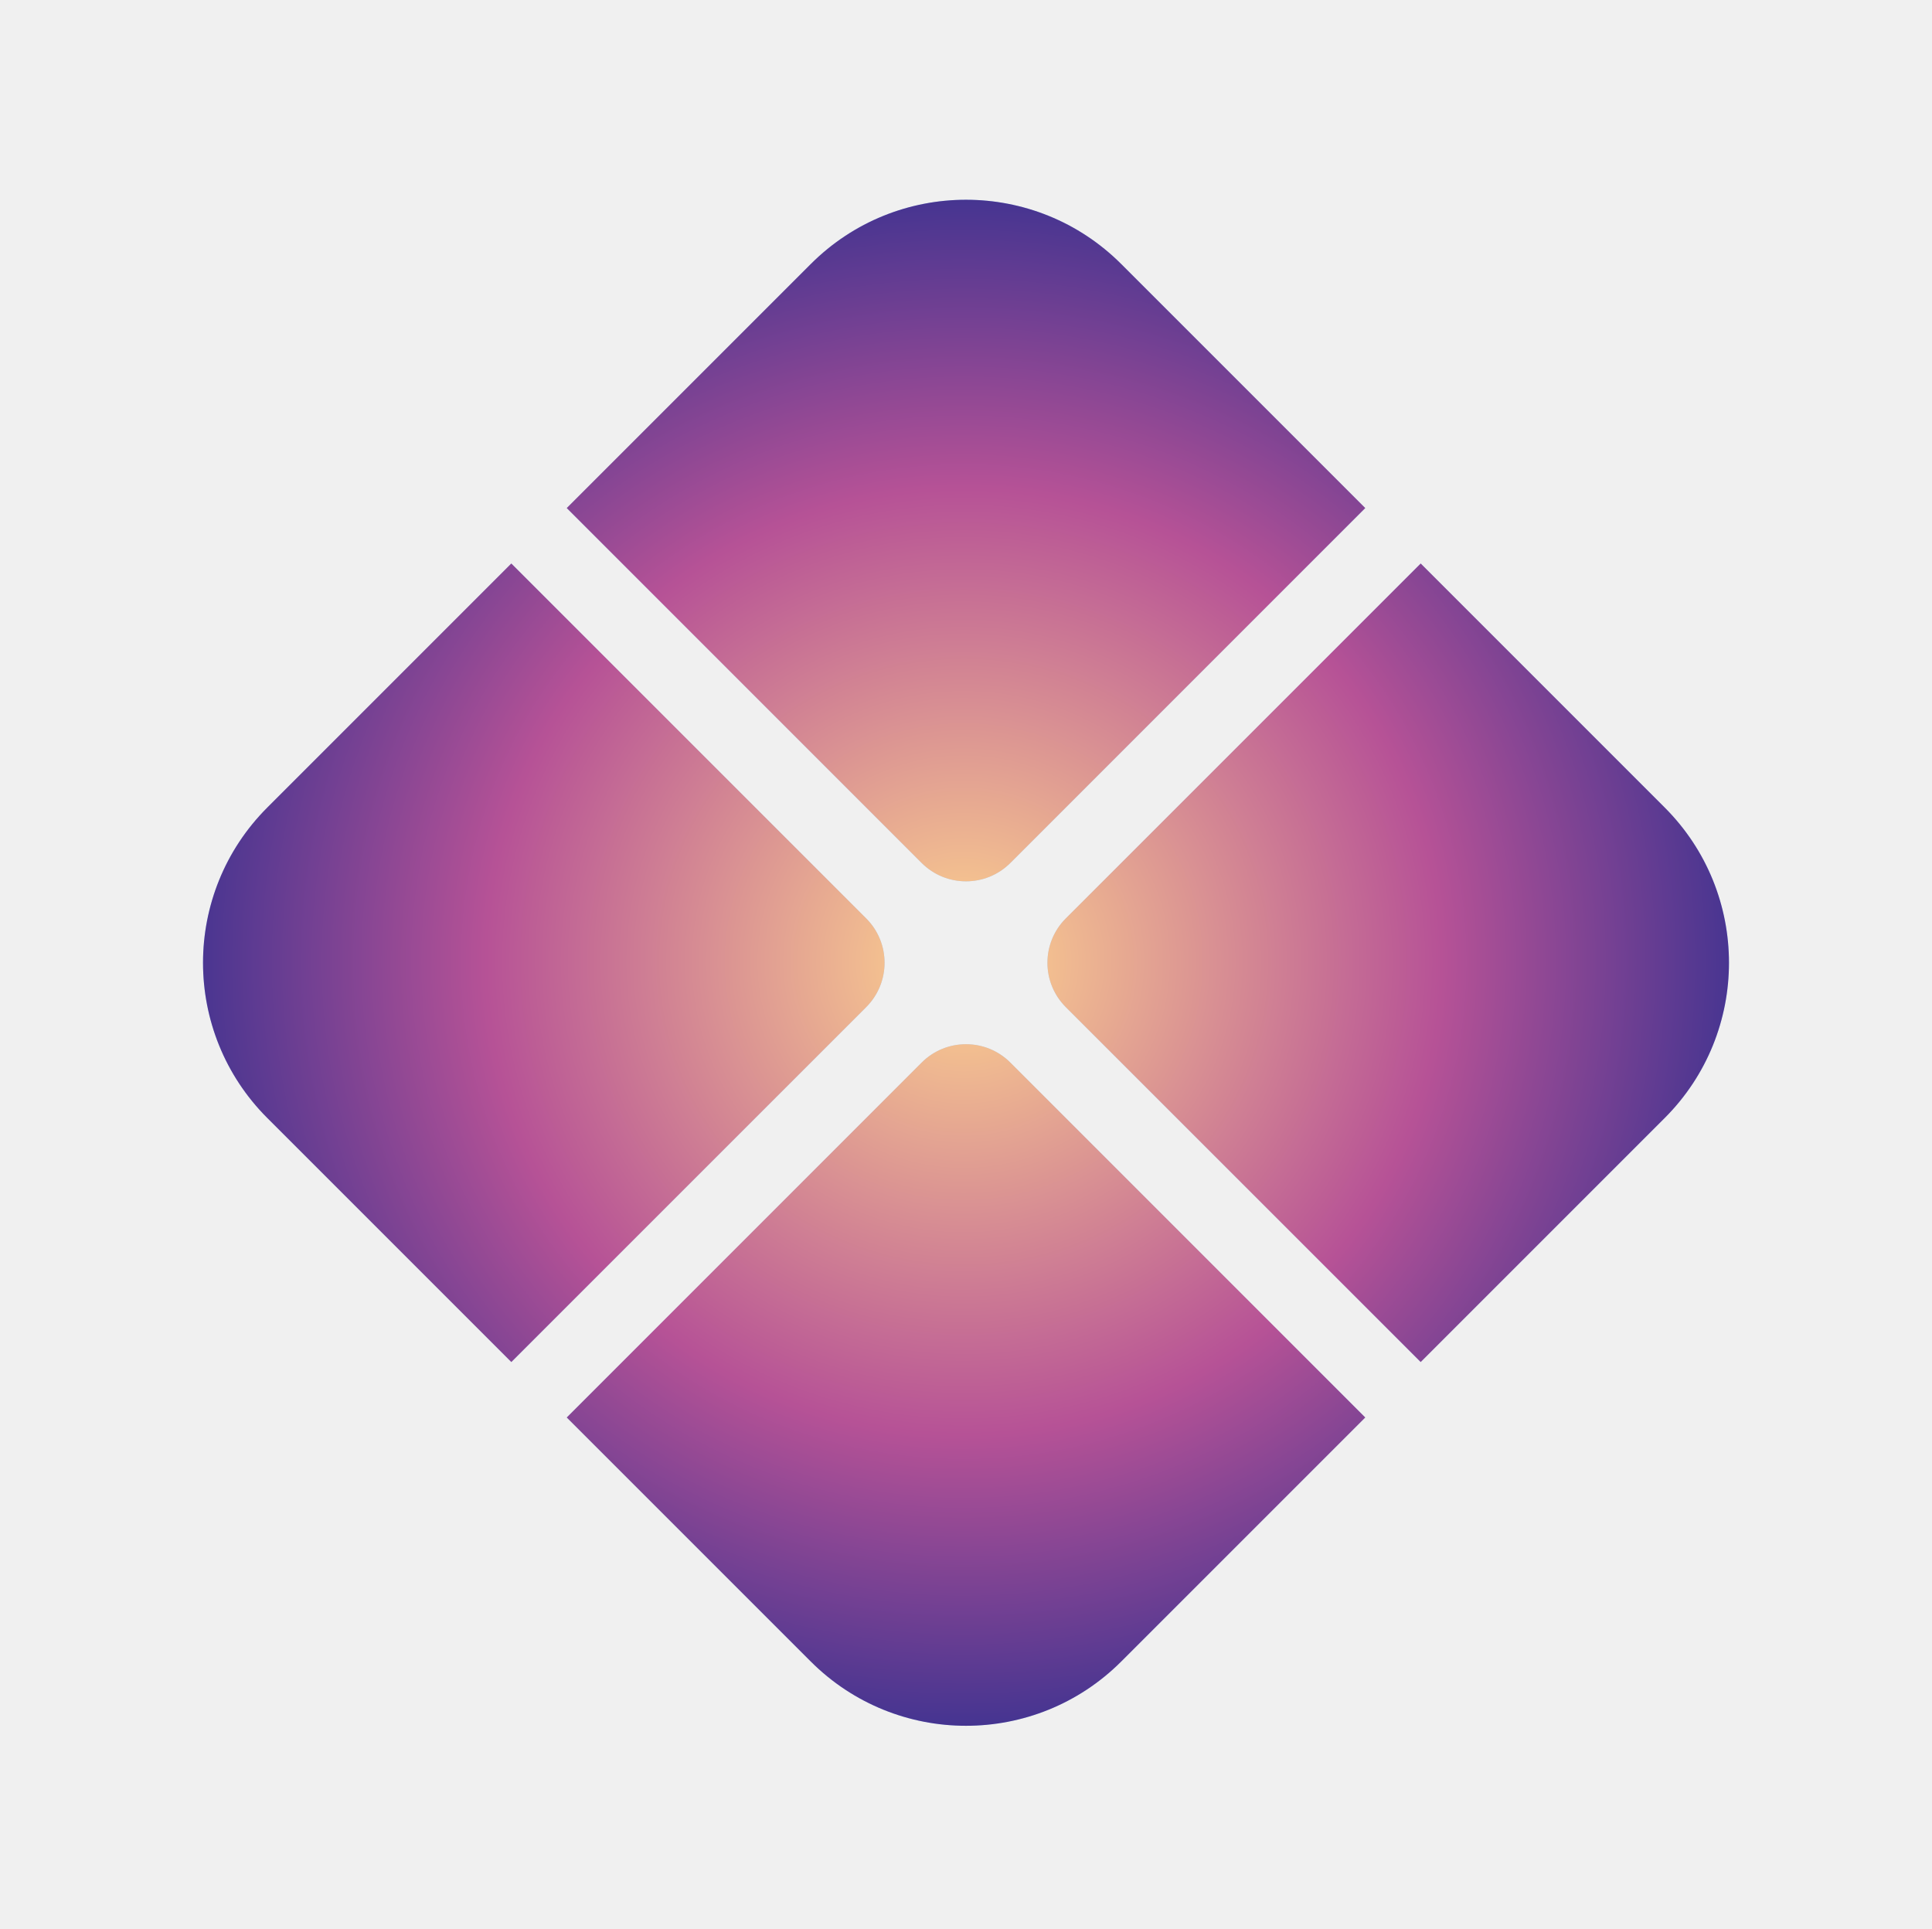
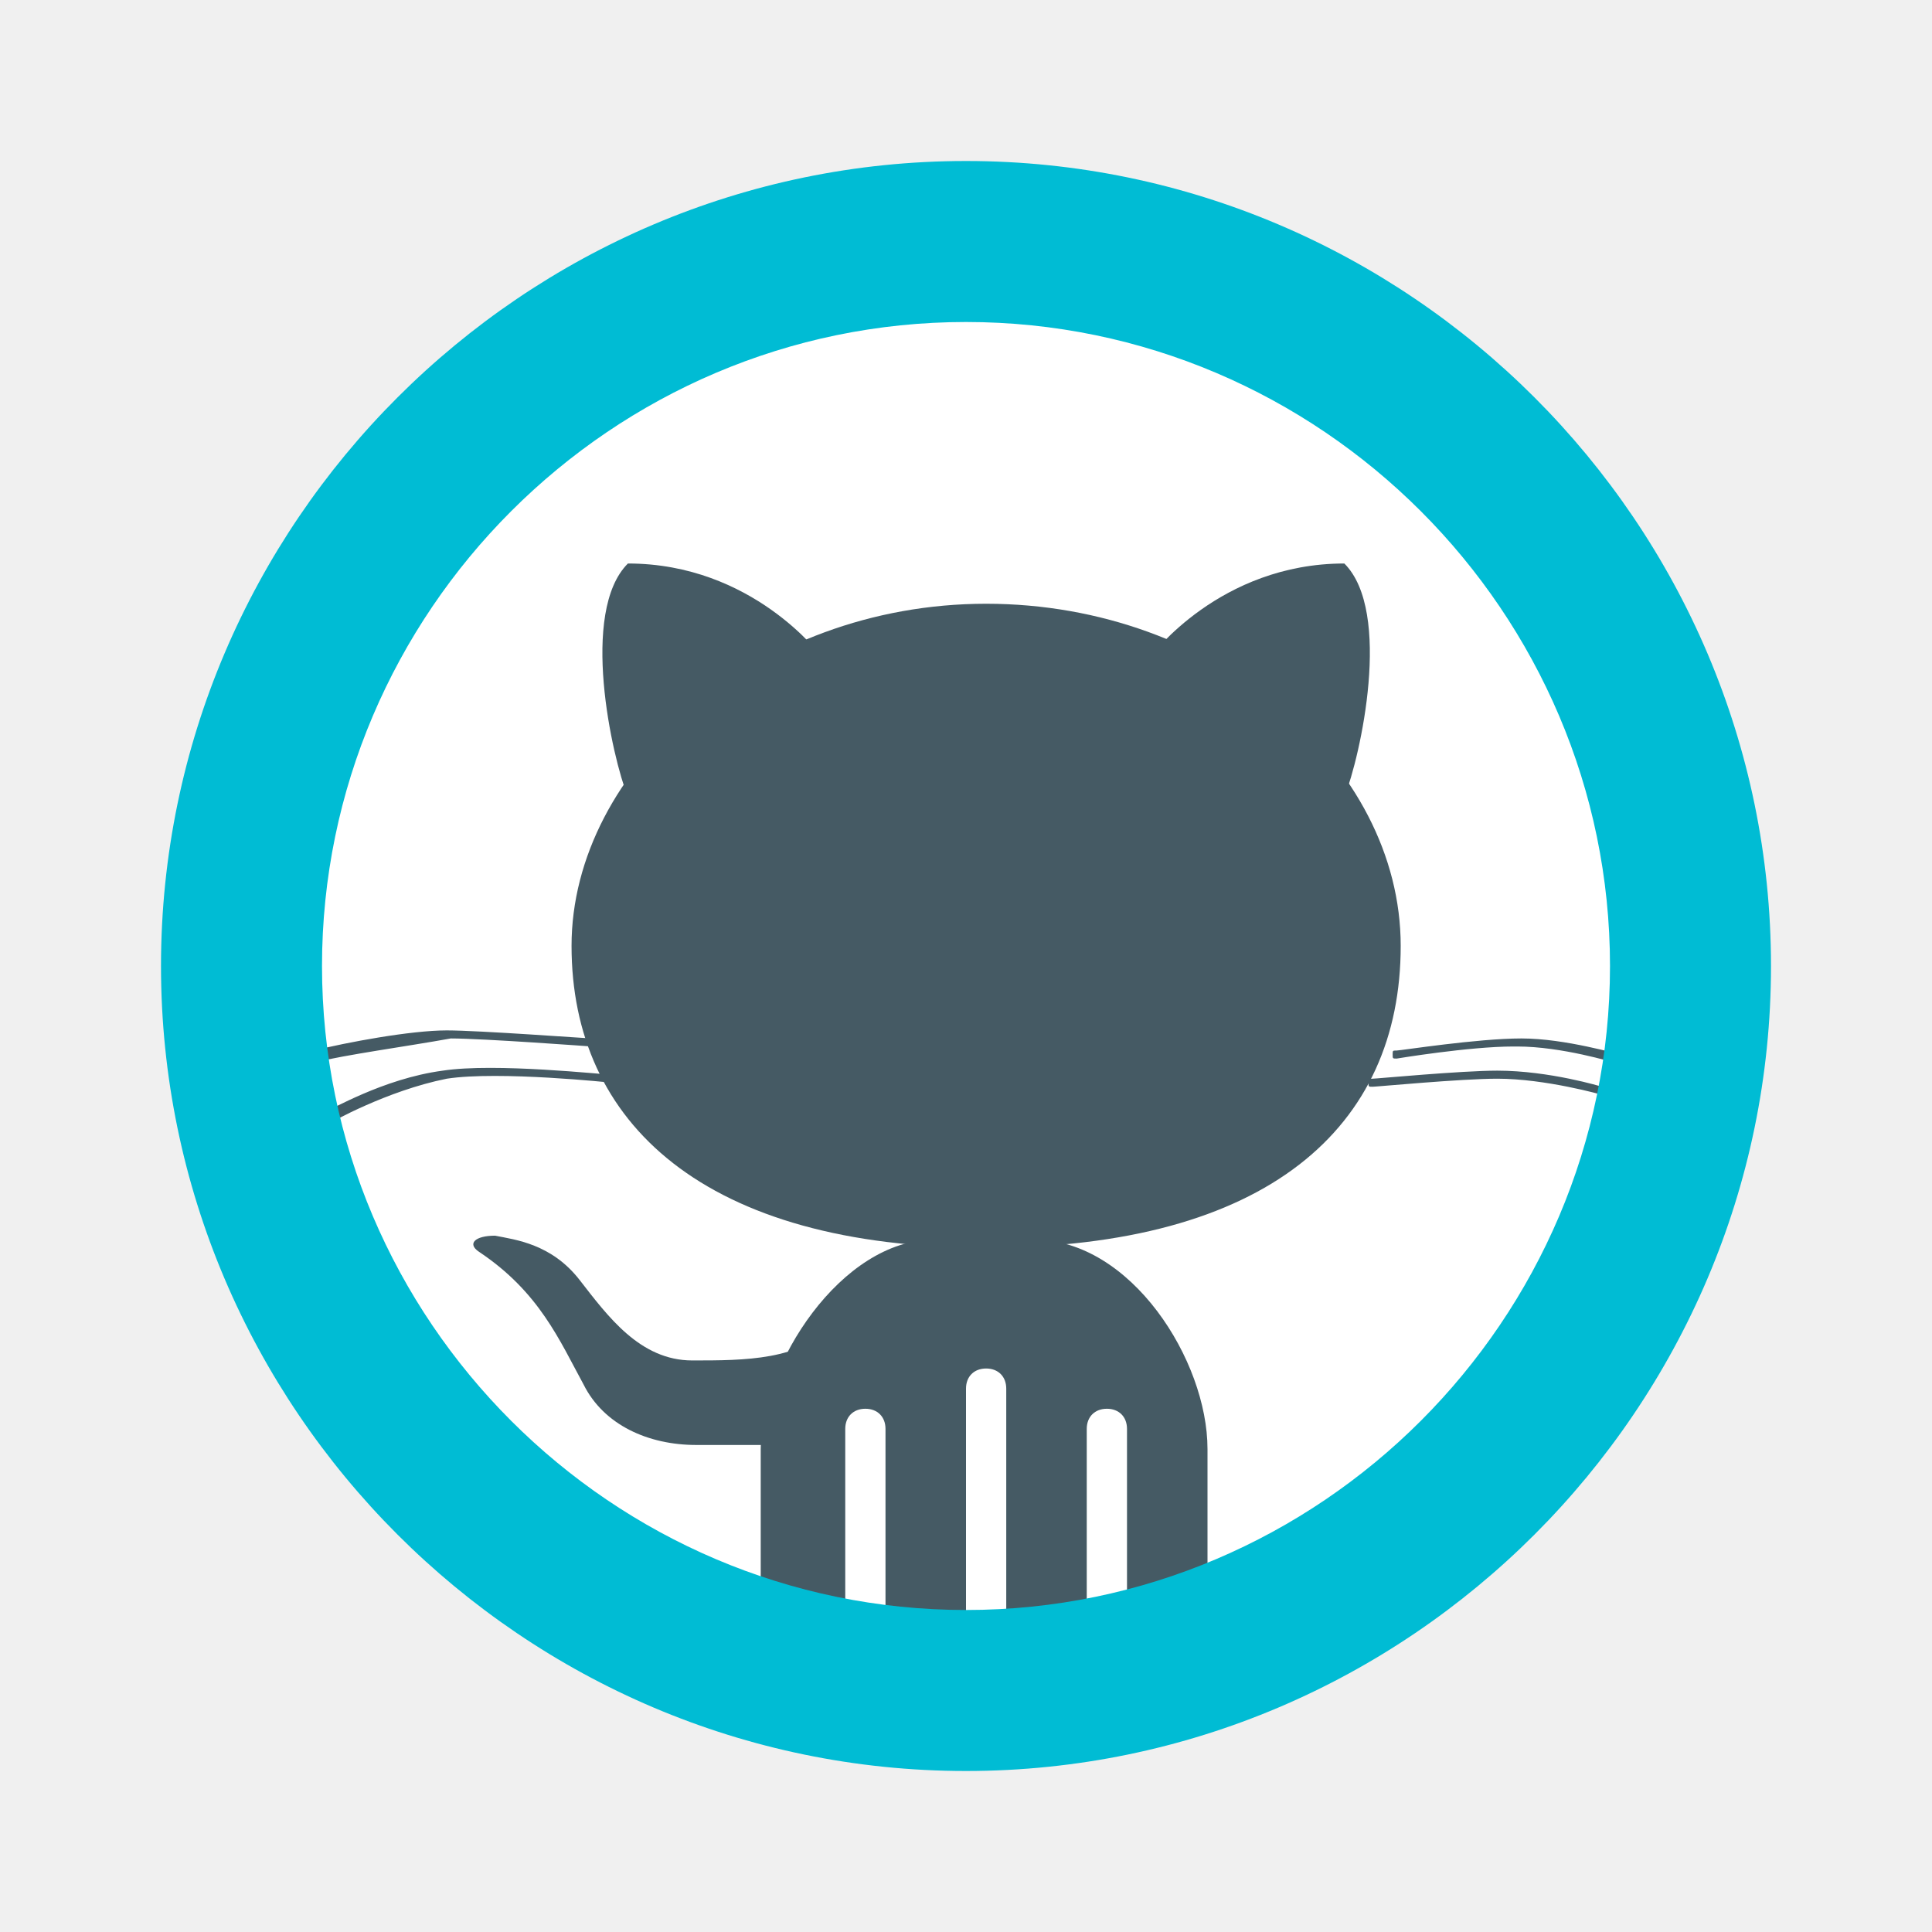
- <svg xmlns="http://www.w3.org/2000/svg" width="590" height="589" viewBox="0 0 590 589" fill="none">
-   <path d="M81.639 341.413C55.454 315.228 55.454 272.772 81.639 246.587L156.146 172.08L264.52 280.453C272.002 287.935 272.002 300.065 264.52 307.547L156.146 415.92L81.639 341.413Z" fill="#B4D6FB" />
-   <path d="M81.639 341.413C55.454 315.228 55.454 272.772 81.639 246.587L156.146 172.08L264.52 280.453C272.002 287.935 272.002 300.065 264.52 307.547L156.146 415.92L81.639 341.413Z" fill="url(#paint0_radial_3876_2183)" />
-   <path d="M173.08 155.146L247.587 80.639C273.772 54.454 316.228 54.454 342.413 80.639L416.92 155.146L308.547 263.52C301.065 271.002 288.935 271.002 281.453 263.52L173.08 155.146Z" fill="#B4D6FB" />
-   <path d="M173.08 155.146L247.587 80.639C273.772 54.454 316.228 54.454 342.413 80.639L416.92 155.146L308.547 263.52C301.065 271.002 288.935 271.002 281.453 263.52L173.08 155.146Z" fill="url(#paint1_radial_3876_2183)" />
-   <path d="M173.08 432.854L281.453 324.48C288.935 316.998 301.065 316.998 308.547 324.48L416.92 432.854L342.413 507.361C316.228 533.546 273.772 533.546 247.587 507.361L173.08 432.854Z" fill="#B4D6FB" />
-   <path d="M173.08 432.854L281.453 324.48C288.935 316.998 301.065 316.998 308.547 324.48L416.92 432.854L342.413 507.361C316.228 533.546 273.772 533.546 247.587 507.361L173.08 432.854Z" fill="url(#paint2_radial_3876_2183)" />
-   <path d="M325.48 307.547C317.998 300.065 317.998 287.935 325.48 280.453L433.854 172.08L508.361 246.587C534.546 272.772 534.546 315.228 508.361 341.413L433.854 415.92L325.48 307.547Z" fill="#B4D6FB" />
-   <path d="M325.48 307.547C317.998 300.065 317.998 287.935 325.48 280.453L433.854 172.08L508.361 246.587C534.546 272.772 534.546 315.228 508.361 341.413L433.854 415.92L325.48 307.547Z" fill="url(#paint3_radial_3876_2183)" />
-   <defs>
-     <radialGradient id="paint0_radial_3876_2183" cx="0" cy="0" r="1" gradientUnits="userSpaceOnUse" gradientTransform="translate(294.298 293.654) rotate(90) scale(289.086 291.844)">
-       <stop stop-color="#FFD58F" />
-       <stop offset="0.5" stop-color="#B65296" />
-       <stop offset="1" stop-color="#00228D" />
-     </radialGradient>
-     <radialGradient id="paint1_radial_3876_2183" cx="0" cy="0" r="1" gradientUnits="userSpaceOnUse" gradientTransform="translate(294.298 293.654) rotate(90) scale(289.086 291.844)">
-       <stop stop-color="#FFD58F" />
-       <stop offset="0.5" stop-color="#B65296" />
-       <stop offset="1" stop-color="#00228D" />
-     </radialGradient>
-     <radialGradient id="paint2_radial_3876_2183" cx="0" cy="0" r="1" gradientUnits="userSpaceOnUse" gradientTransform="translate(294.298 293.654) rotate(90) scale(289.086 291.844)">
-       <stop stop-color="#FFD58F" />
-       <stop offset="0.5" stop-color="#B65296" />
-       <stop offset="1" stop-color="#00228D" />
-     </radialGradient>
-     <radialGradient id="paint3_radial_3876_2183" cx="0" cy="0" r="1" gradientUnits="userSpaceOnUse" gradientTransform="translate(294.298 293.654) rotate(90) scale(289.086 291.844)">
-       <stop stop-color="#FFD58F" />
-       <stop offset="0.5" stop-color="#B65296" />
-       <stop offset="1" stop-color="#00228D" />
-     </radialGradient>
-   </defs>
+ <svg xmlns="http://www.w3.org/2000/svg" viewBox="0 0 48 48" width="48px" height="48px">
+   <path fill="#fff" d="M41,24c0,9.4-7.6,17-17,17S7,33.4,7,24S14.6,7,24,7S41,14.6,41,24z" />
+   <path fill="#455a64" d="M21 41v-5.5c0-.3.2-.5.5-.5s.5.2.5.5V41h2v-6.5c0-.3.2-.5.5-.5s.5.2.5.5V41h2v-5.5c0-.3.2-.5.5-.5s.5.2.5.5V41h1.8c.2-.3.2-.6.2-1.1V36c0-2.2-1.9-5.2-4.3-5.2h-2.5c-2.3 0-4.3 3.1-4.3 5.2v3.9c0 .4.1.8.2 1.1L21 41 21 41zM40.1 26.4C40.1 26.4 40.1 26.4 40.1 26.4c0 0-1.3-.4-2.4-.4 0 0-.1 0-.1 0-1.1 0-2.9.3-2.9.3-.1 0-.1 0-.1-.1 0-.1 0-.1.1-.1.1 0 2-.3 3.1-.3 1.1 0 2.4.4 2.5.4.1 0 .1.1.1.2C40.2 26.3 40.2 26.4 40.1 26.4zM39.8 27.2C39.8 27.2 39.8 27.2 39.8 27.2c0 0-1.4-.4-2.6-.4-.9 0-3 .2-3.1.2-.1 0-.1 0-.1-.1 0-.1 0-.1.1-.1.1 0 2.2-.2 3.1-.2 1.3 0 2.6.4 2.6.4.1 0 .1.1.1.2C39.9 27.1 39.9 27.2 39.8 27.2zM7.8 26.4c-.1 0-.1 0-.1-.1 0-.1 0-.1.1-.2.8-.2 2.4-.5 3.3-.5.8 0 3.5.2 3.6.2.1 0 .1.1.1.1 0 .1-.1.1-.1.1 0 0-2.7-.2-3.5-.2C10.1 26 8.6 26.2 7.8 26.4 7.8 26.4 7.8 26.4 7.8 26.4zM8.2 27.9c0 0-.1 0-.1-.1 0-.1 0-.1 0-.2.1 0 1.4-.8 2.9-1 1.3-.2 4 .1 4.2.1.1 0 .1.1.1.1 0 .1-.1.1-.1.1 0 0 0 0 0 0 0 0-2.8-.3-4.1-.1C9.6 27.1 8.2 27.9 8.2 27.9 8.2 27.9 8.2 27.9 8.2 27.9z" />
+   <path fill="#455a64" d="M14.2,23.5c0-4.4,4.6-8.5,10.3-8.5c5.7,0,10.3,4,10.3,8.5S31.5,31,24.5,31S14.2,27.9,14.2,23.5z" />
+   <path fill="#455a64" d="M28.6 16.3c0 0 1.7-2.3 4.8-2.3 1.2 1.2.4 4.8 0 5.8L28.6 16.3zM20.4 16.3c0 0-1.7-2.3-4.8-2.3-1.2 1.2-.4 4.8 0 5.8L20.4 16.3zM20.1 35.9c0 0-2.3 0-2.8 0-1.2 0-2.3-.5-2.8-1.5-.6-1.1-1.1-2.3-2.6-3.3-.3-.2-.1-.4.4-.4.5.1 1.4.2 2.1 1.1.7.9 1.5 2 2.8 2 1.3 0 2.7 0 3.5-.9L20.1 35.9z" />
+   <path fill="#00bcd4" d="M24,4C13,4,4,13,4,24s9,20,20,20s20-9,20-20S35,4,24,4z M24,40c-8.8,0-16-7.2-16-16S15.2,8,24,8 s16,7.2,16,16S32.8,40,24,40z" />
</svg>
